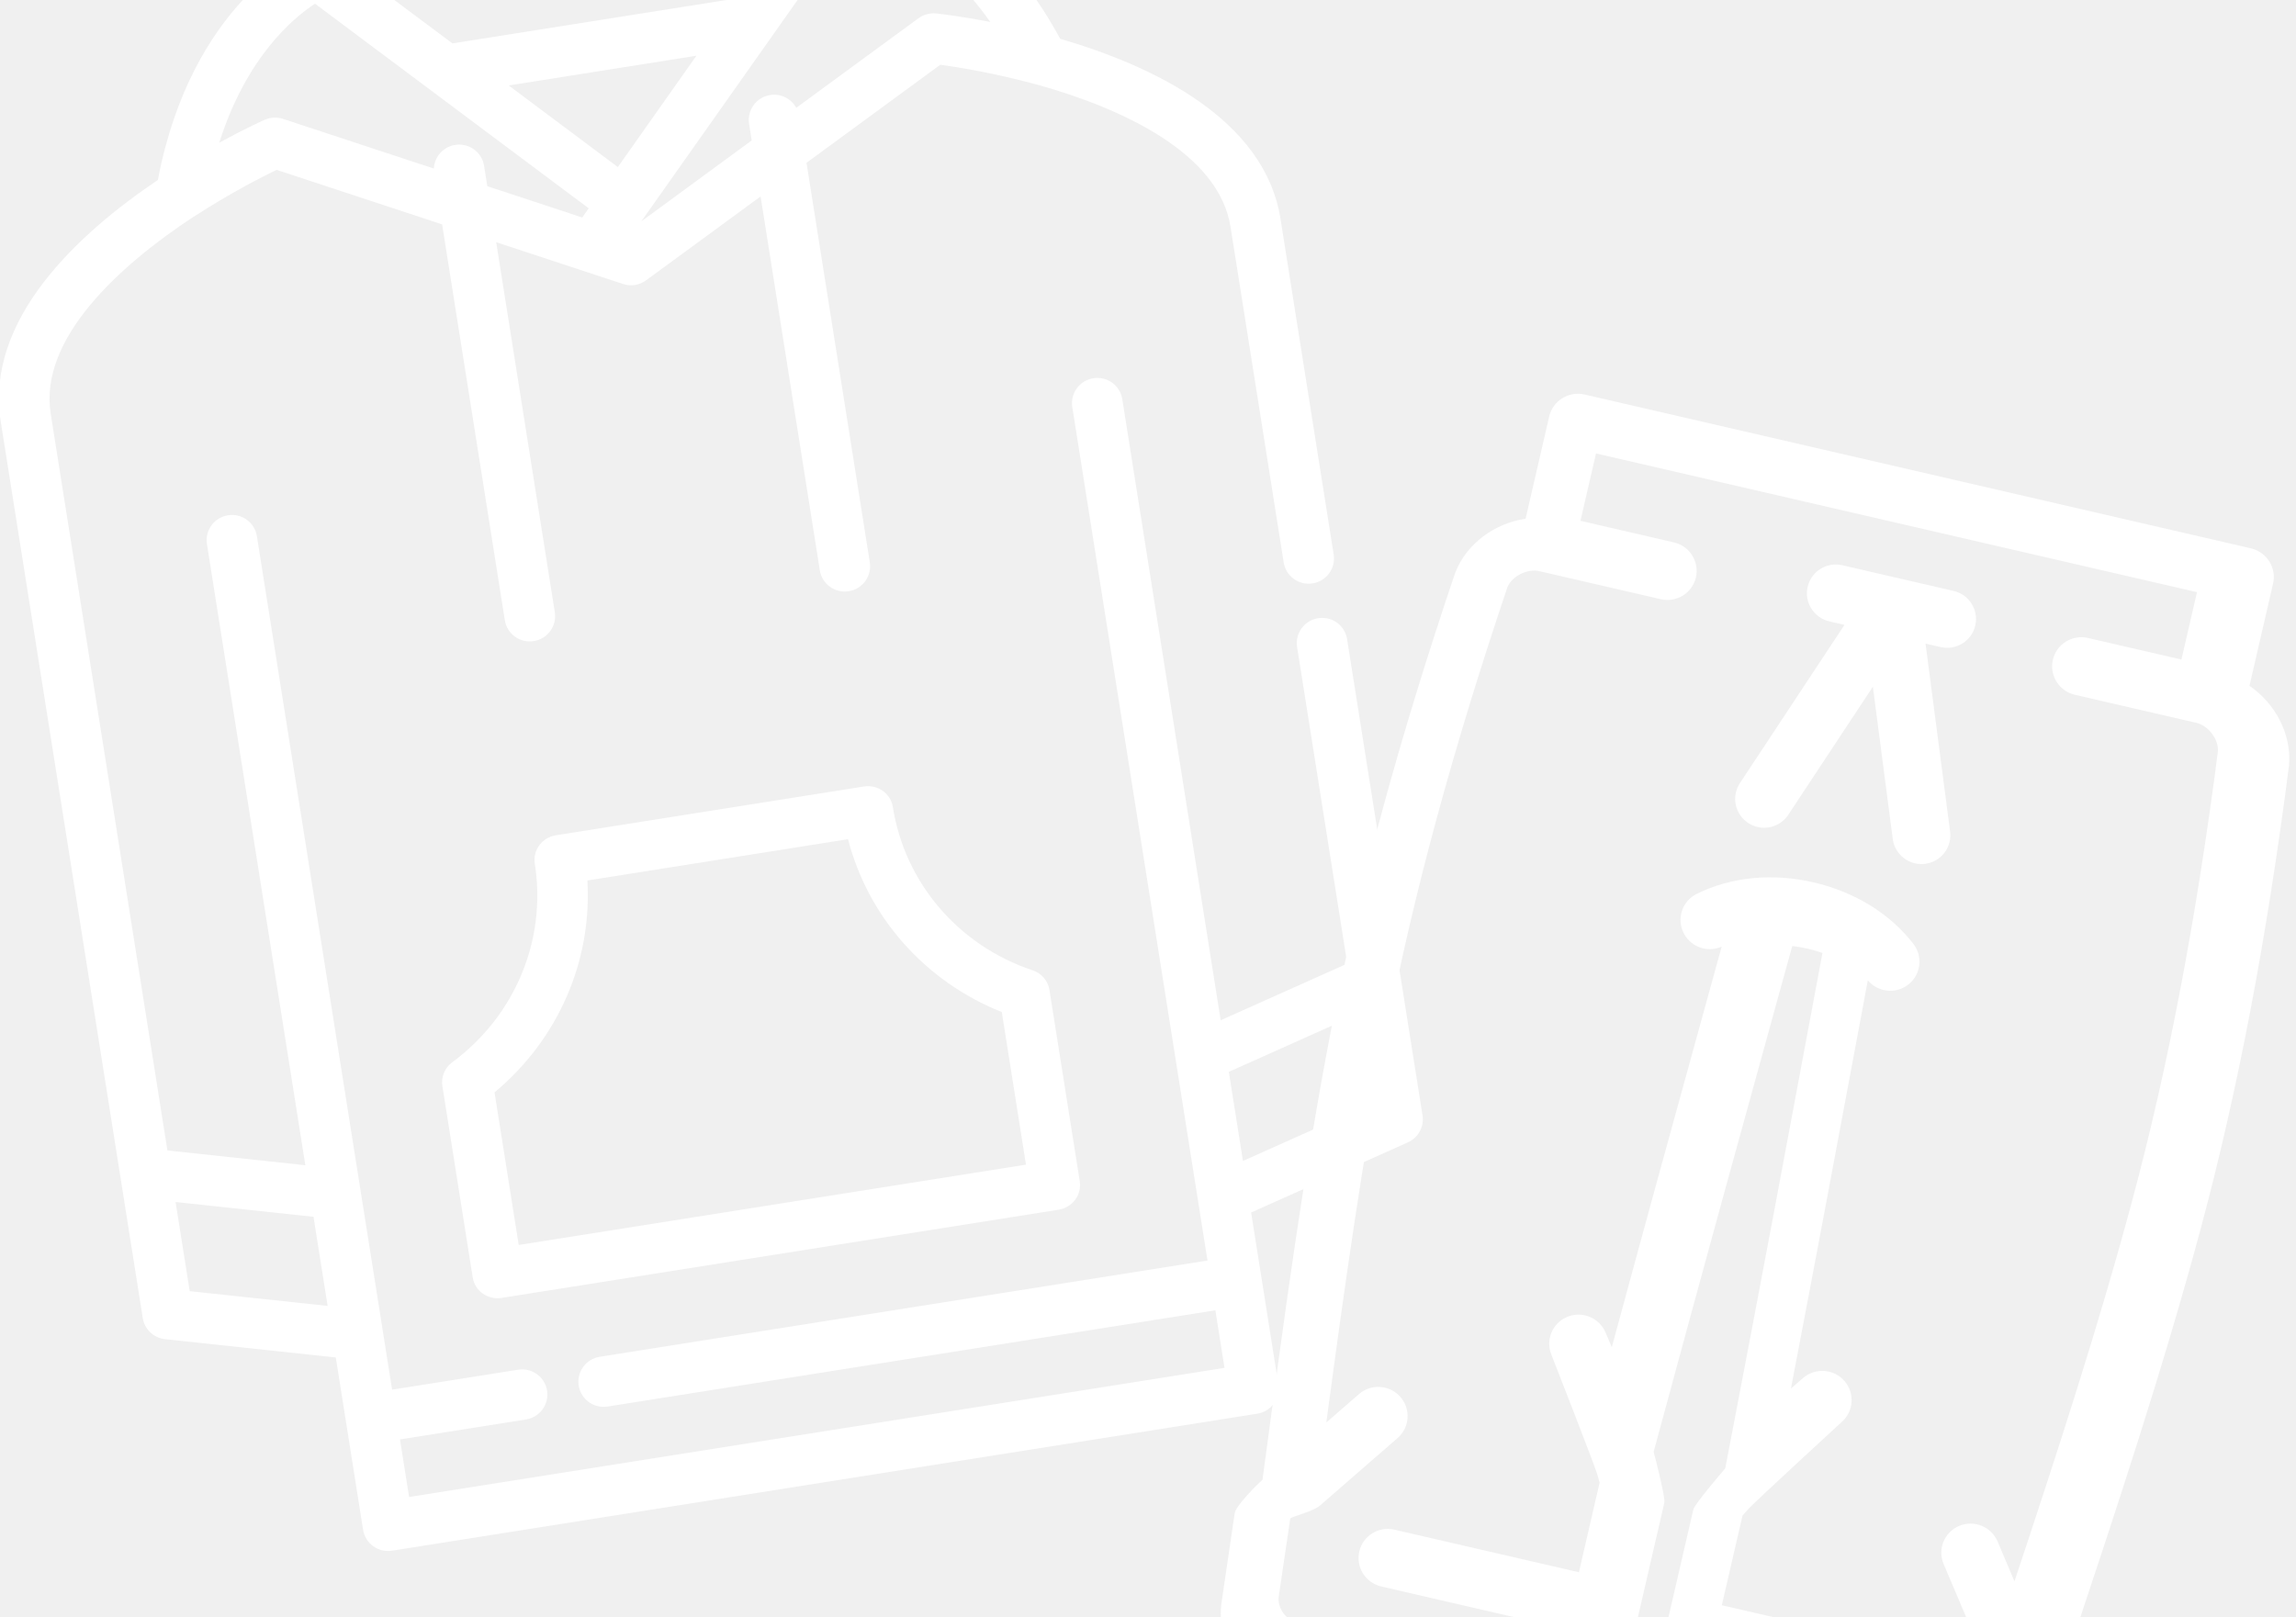
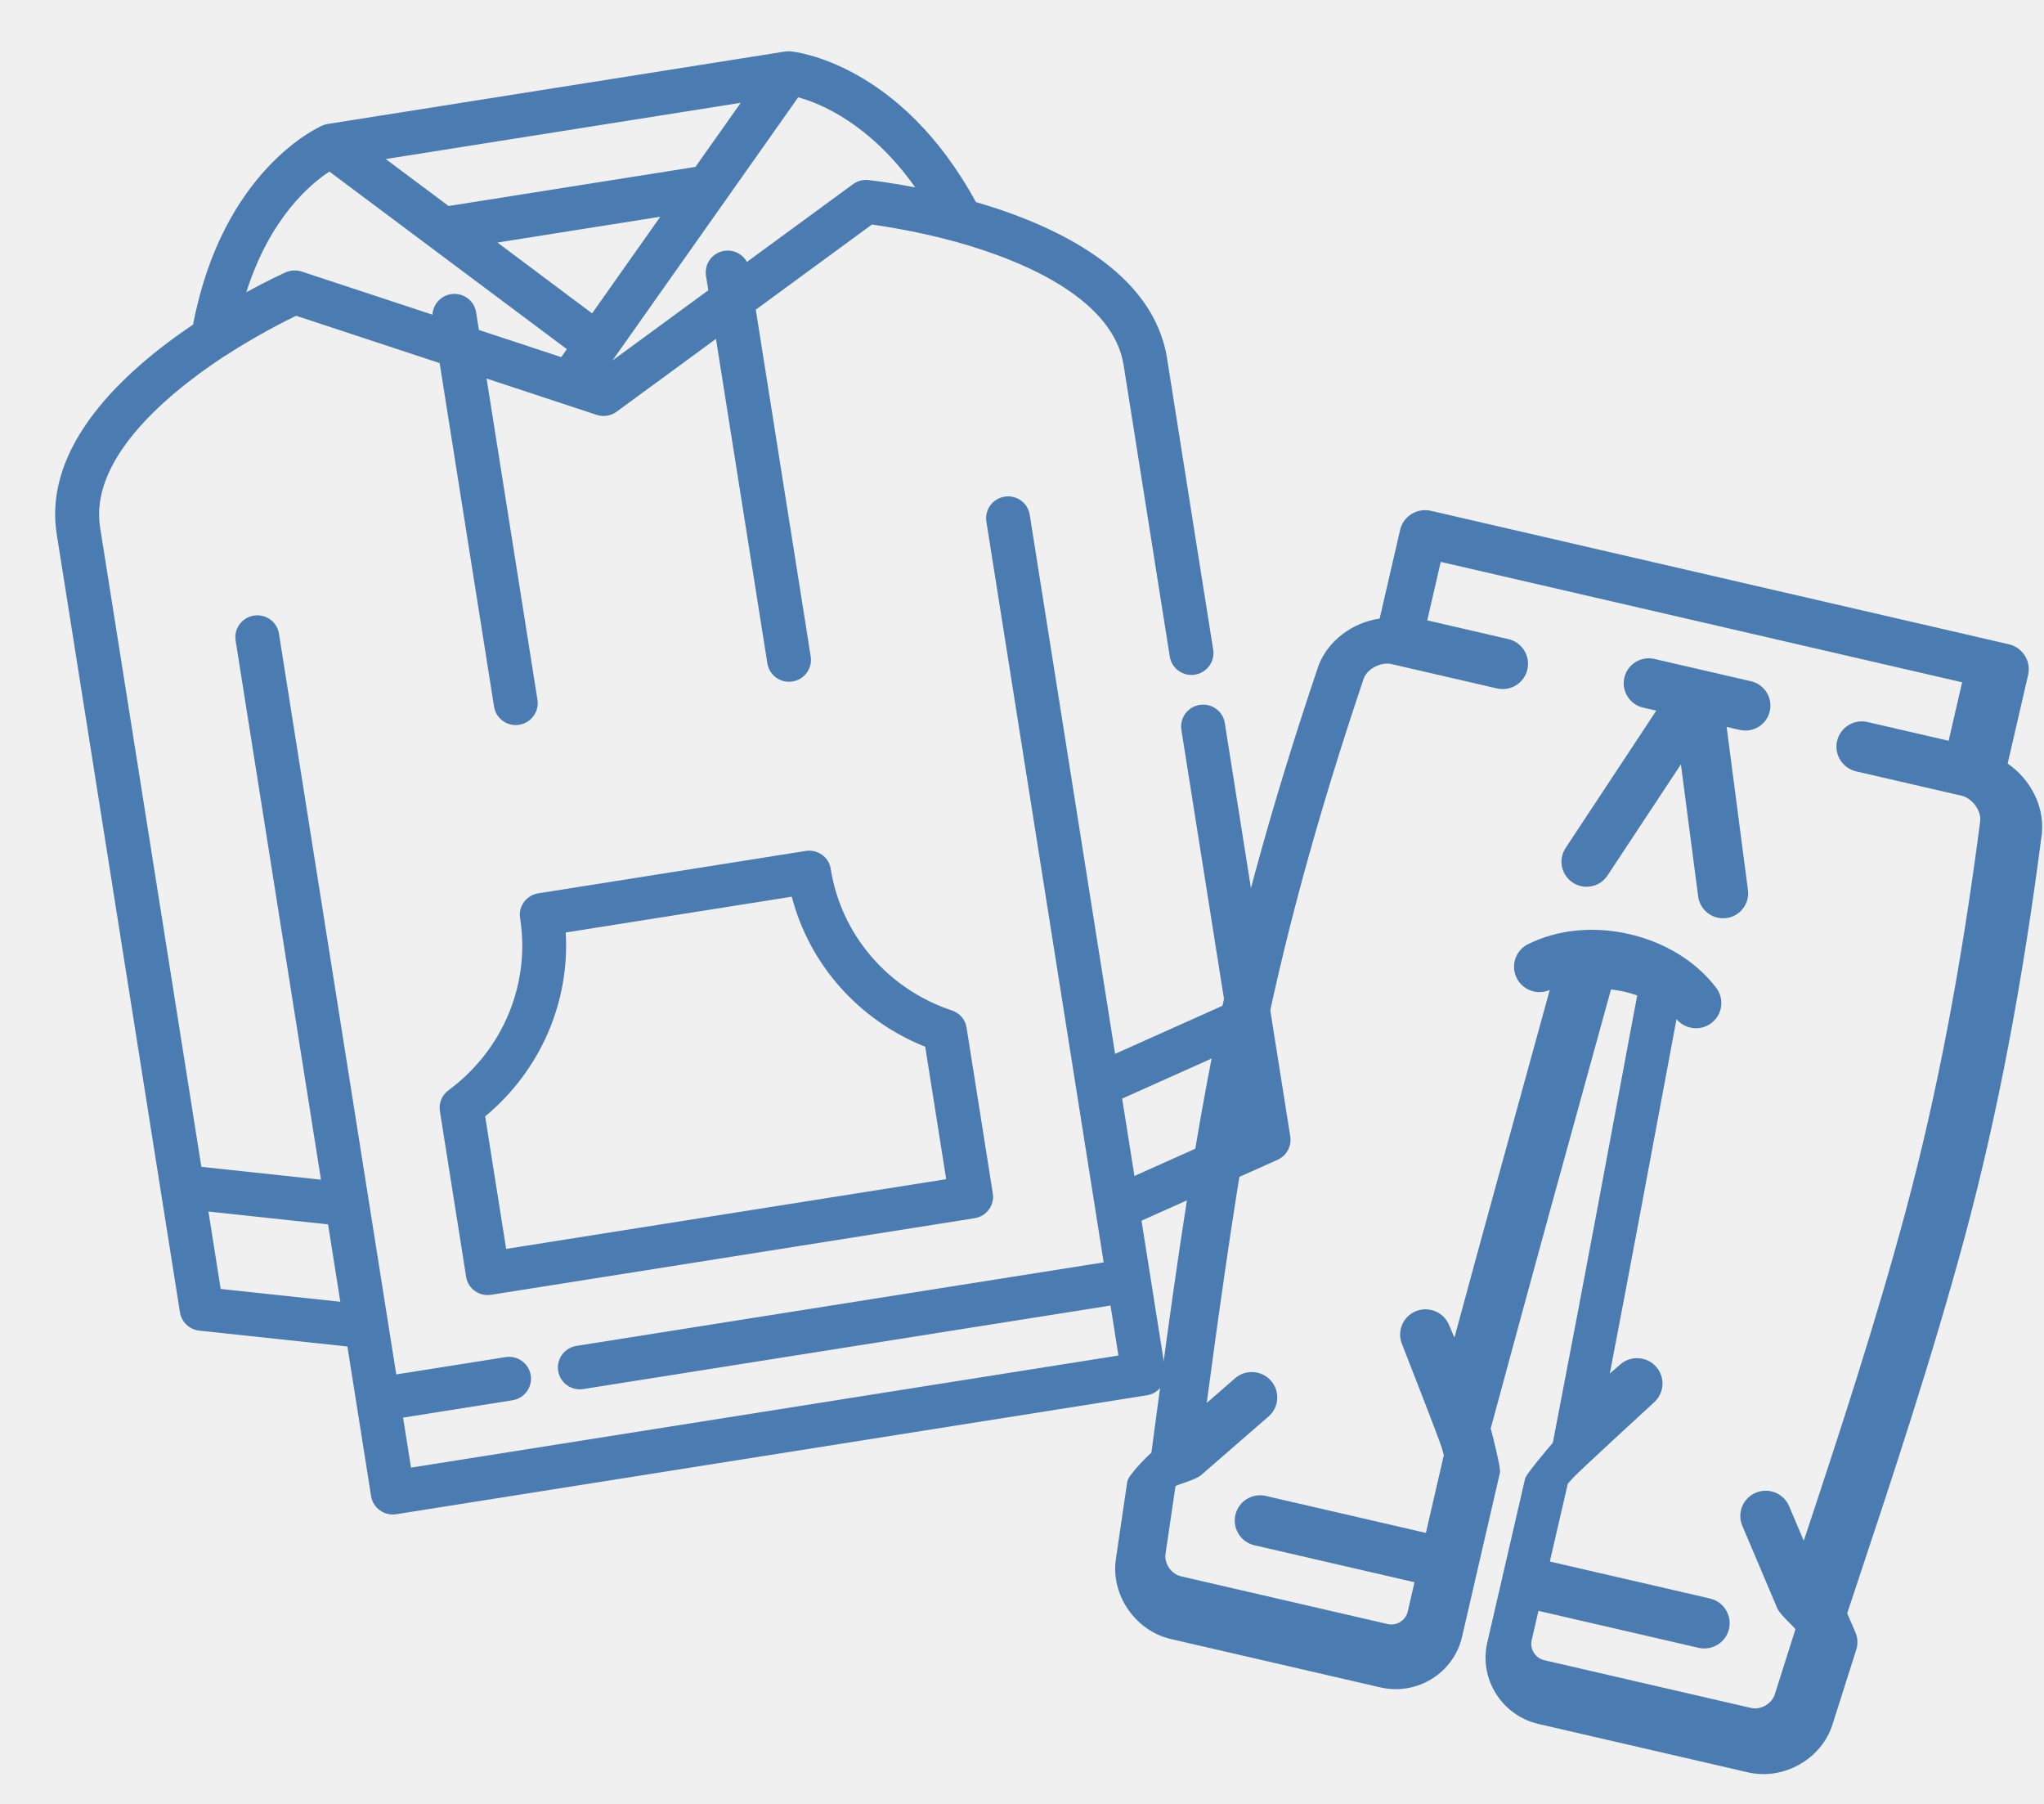
- <svg xmlns="http://www.w3.org/2000/svg" width="71px" height="50px" viewBox="0 0 71 50" version="1.1">
-   <g id="design" stroke="none" stroke-width="1" fill="none" fill-rule="evenodd">
-     <g id="catalogue-v2" transform="translate(-122, -1360)" fill="#FFFFFF">
-       <g id="title---sports-copy" transform="translate(0, 1360)">
-         <g id="Group-3" transform="translate(120, -6)">
-           <path d="M69.442,54.432 L69.388,54.999 C69.508,55.16 69.821,55.584 69.821,55.584 C69.951,55.76 70.013,55.977 69.995,56.194 L69.77,58.974 C69.666,60.265 68.521,61.315 67.218,61.315 L59.558,61.315 C58.215,61.315 57.123,60.232 57.123,58.902 L57.123,52.893 C57.123,52.741 57.691,51.634 57.787,51.459 C57.79,51.446 57.794,51.433 57.798,51.42 C57.677,48.175 57.578,45.647 57.479,43.255 C57.392,41.144 57.303,39.033 57.213,36.922 L57.141,35.227 C56.984,35.209 56.824,35.2 56.662,35.2 C56.501,35.2 56.341,35.209 56.183,35.227 L56.101,37.16 C56.015,39.192 55.928,41.223 55.845,43.255 C55.747,45.635 55.645,48.236 55.526,51.42 C55.53,51.433 55.534,51.446 55.537,51.458 C55.64,51.646 56.202,52.741 56.202,52.893 L56.202,58.902 C56.202,60.232 55.109,61.315 53.766,61.315 L46.107,61.315 C44.804,61.315 43.658,60.265 43.554,58.974 L43.329,56.194 C43.312,55.977 43.791,55.194 43.935,54.999 L43.882,54.437 C43.462,50.001 43.028,45.414 42.867,40.884 C42.711,36.48 42.894,31.728 43.427,26.356 C43.428,26.342 43.43,26.329 43.432,26.316 C43.569,25.367 44.281,24.552 45.175,24.206 L45.175,20.961 C45.175,20.459 45.586,20.052 46.092,20.052 L67.232,20.052 C67.738,20.052 68.149,20.459 68.149,20.961 L68.149,24.206 C69.043,24.552 69.755,25.367 69.892,26.316 C69.894,26.329 69.896,26.343 69.897,26.356 C70.43,31.727 70.613,36.479 70.457,40.884 C70.296,45.413 69.862,49.998 69.442,54.432 Z M67.719,55.97 C67.664,55.895 67.073,55.594 66.916,55.378 L65.044,52.8 C64.751,52.397 64.842,51.833 65.248,51.541 C65.653,51.25 66.22,51.341 66.513,51.744 L67.299,52.828 C67.68,48.781 68.053,44.624 68.197,40.536 C68.349,36.256 68.171,31.631 67.654,26.396 C67.592,26.031 67.186,25.69 66.808,25.69 L62.95,25.69 C62.45,25.69 62.044,25.287 62.044,24.789 C62.044,24.291 62.45,23.887 62.95,23.887 L65.916,23.887 L65.916,21.748 L46.843,21.748 L46.843,23.887 L49.809,23.887 C50.309,23.887 50.715,24.291 50.715,24.789 C50.715,25.287 50.309,25.69 49.809,25.69 L45.951,25.69 C45.573,25.69 45.166,26.031 45.104,26.395 C44.588,31.631 44.41,36.257 44.561,40.536 C44.706,44.624 45.079,48.781 45.459,52.827 L46.246,51.744 C46.539,51.34 47.106,51.25 47.511,51.541 C47.917,51.833 48.008,52.396 47.715,52.8 L45.843,55.378 C45.686,55.594 45.094,55.895 45.04,55.969 L45.235,58.393 C45.264,58.745 45.598,59.054 45.951,59.054 L53.518,59.054 C53.84,59.054 54.112,58.784 54.112,58.465 L54.112,57.387 L48.256,57.387 C47.756,57.387 47.35,56.984 47.35,56.486 C47.35,55.988 47.756,55.584 48.256,55.584 L54.112,55.584 L54.112,52.739 L53.985,52.508 C53.839,52.243 51.776,49.229 51.776,49.229 C51.483,48.826 51.575,48.262 51.98,47.971 C52.386,47.679 52.953,47.77 53.246,48.173 L53.537,48.575 C53.617,46.463 53.69,44.611 53.761,42.877 C53.844,40.862 53.929,38.847 54.014,36.832 L54.061,35.737 C53.898,35.859 53.708,35.918 53.518,35.918 C53.257,35.918 52.998,35.807 52.819,35.591 C52.5,35.207 52.554,34.639 52.94,34.322 C53.851,33.573 55.073,33.161 56.38,33.161 C57.686,33.161 58.908,33.573 59.819,34.322 C60.205,34.639 60.259,35.207 59.94,35.591 C59.63,35.964 59.083,36.024 58.698,35.737 L58.735,36.596 C58.823,38.689 58.912,40.783 58.998,42.877 C59.07,44.626 59.142,46.449 59.222,48.574 L59.513,48.173 C59.806,47.77 60.373,47.679 60.779,47.97 C61.184,48.262 61.276,48.826 60.983,49.229 C60.983,49.229 58.933,52.22 58.794,52.472 L58.647,52.738 L58.647,55.584 L64.503,55.584 C65.003,55.584 65.409,55.988 65.409,56.486 C65.409,56.984 65.003,57.387 64.503,57.387 L58.647,57.387 L58.647,58.465 C58.647,58.784 58.918,59.054 59.24,59.054 L66.808,59.054 C67.161,59.054 67.495,58.745 67.523,58.393 L67.719,55.97 Z M60.143,30.681 C60.315,31.142 60.079,31.655 59.616,31.826 C59.514,31.864 59.408,31.882 59.305,31.882 C58.942,31.882 58.6,31.66 58.466,31.302 L56.808,26.853 L55.149,31.302 C55.015,31.66 54.674,31.882 54.311,31.882 C54.207,31.882 54.102,31.864 54,31.826 C53.537,31.655 53.3,31.142 53.473,30.681 L55.522,25.186 L55.042,25.186 C54.548,25.186 54.148,24.787 54.148,24.295 C54.148,23.803 54.548,23.404 55.042,23.404 L58.574,23.404 C59.067,23.404 59.468,23.803 59.468,24.295 C59.468,24.787 59.067,25.186 58.574,25.186 L58.094,25.186 L60.143,30.681 Z" id="009-sweat-pants" transform="translate(56.66196, 40.68356) rotate(13) translate(-56.66196, -40.68356) " />
-           <path d="M42.897,28.14 C43.329,28.14 43.679,28.488 43.679,28.918 L43.679,43.835 C43.679,44.186 43.442,44.494 43.102,44.586 L37.974,45.971 L37.974,51.367 C37.974,51.797 37.623,52.146 37.191,52.146 L10.098,52.146 C9.666,52.146 9.316,51.797 9.316,51.367 L9.316,45.971 L4.188,44.586 C3.847,44.494 3.611,44.186 3.611,43.835 L3.611,15.76 C3.611,12.577 6.87,10.4 9.578,9.141 C11.477,3.871 15.089,2.894 15.245,2.855 C15.26,2.851 15.275,2.849 15.29,2.846 C15.304,2.844 15.319,2.84 15.334,2.838 C15.361,2.835 15.387,2.833 15.414,2.832 C15.422,2.832 15.43,2.83 15.439,2.83 L31.942,2.83 C31.952,2.83 31.961,2.832 31.97,2.833 C31.996,2.833 32.021,2.835 32.047,2.838 C32.061,2.84 32.076,2.844 32.091,2.846 C32.106,2.849 32.121,2.851 32.136,2.855 C32.293,2.894 35.929,3.876 37.822,9.193 C40.507,10.46 43.679,12.62 43.679,15.76 L43.679,26.271 C43.679,26.701 43.329,27.05 42.897,27.05 C42.464,27.05 42.114,26.701 42.114,26.271 L42.114,15.76 C42.114,13.456 39.398,11.628 36.907,10.485 C36.893,10.48 36.881,10.476 36.868,10.47 C35.637,9.914 34.535,9.556 34.034,9.405 L29.473,11.753 L29.473,24.267 C29.473,24.697 29.122,25.045 28.69,25.045 C28.258,25.045 27.908,24.697 27.908,24.267 L27.908,12.559 L24.004,14.568 C23.779,14.685 23.511,14.685 23.285,14.568 L19.611,12.677 L19.611,24.267 C19.611,24.697 19.26,25.045 18.828,25.045 C18.396,25.045 18.046,24.697 18.046,24.267 L18.046,11.871 L13.255,9.405 C12.769,9.552 11.715,9.894 10.526,10.424 C10.513,10.429 10.499,10.433 10.486,10.438 C7.967,11.578 5.175,13.424 5.175,15.76 L5.175,38.833 L9.316,39.952 L9.316,20.5 C9.316,20.07 9.666,19.722 10.098,19.722 C10.53,19.722 10.88,20.07 10.88,20.5 L10.88,47.227 L14.826,47.227 C15.258,47.227 15.608,47.576 15.608,48.006 C15.608,48.436 15.258,48.785 14.826,48.785 L10.88,48.785 L10.88,50.588 L36.409,50.588 L36.409,48.785 L17.381,48.785 C16.949,48.785 16.599,48.436 16.599,48.006 C16.599,47.576 16.949,47.227 17.381,47.227 L36.409,47.227 L36.409,20.5 C36.409,20.07 36.759,19.722 37.191,19.722 C37.623,19.722 37.974,20.07 37.974,20.5 L37.974,39.951 L42.114,38.833 L42.114,28.918 C42.114,28.488 42.465,28.14 42.897,28.14 Z M28.993,31.85 C28.993,34.231 30.328,36.402 32.476,37.517 C32.731,37.65 32.891,37.91 32.891,38.195 L32.891,44.187 C32.891,44.611 32.542,44.954 32.11,44.954 L14.666,44.954 C14.234,44.954 13.885,44.611 13.885,44.187 L13.885,38.194 C13.885,37.91 14.045,37.65 14.301,37.517 C16.448,36.402 17.783,34.231 17.783,31.85 C17.783,31.427 18.133,31.084 18.564,31.084 L28.212,31.084 C28.643,31.084 28.993,31.427 28.993,31.85 Z M23.69,10.971 L26.629,7.95 L20.752,7.95 L23.69,10.971 Z M32.149,4.516 L30.809,5.893 L24.253,12.632 L24.143,12.744 L27.908,10.805 L27.908,10.286 C27.908,9.856 28.258,9.507 28.69,9.507 C29.03,9.507 29.318,9.723 29.426,10.024 L33.593,7.879 C33.723,7.811 33.868,7.783 34.013,7.794 C34.061,7.797 34.109,7.805 34.156,7.818 C34.159,7.819 34.166,7.821 34.174,7.823 C34.314,7.861 34.922,8.032 35.768,8.339 C34.523,5.831 32.892,4.85 32.149,4.516 Z M30.095,4.388 L17.285,4.388 L19.236,6.393 L28.144,6.393 L30.095,4.388 Z M15.231,4.515 C14.49,4.848 12.876,5.816 11.634,8.299 C12.464,8.001 13.042,7.843 13.134,7.818 C13.164,7.81 13.194,7.804 13.224,7.8 C13.232,7.799 13.24,7.798 13.249,7.797 C13.273,7.795 13.299,7.793 13.324,7.792 C13.328,7.792 13.333,7.791 13.337,7.791 C13.339,7.791 13.341,7.792 13.343,7.792 C13.37,7.792 13.398,7.794 13.426,7.796 C13.432,7.797 13.438,7.799 13.445,7.8 C13.466,7.803 13.488,7.806 13.509,7.811 C13.518,7.813 13.527,7.816 13.536,7.818 C13.556,7.823 13.575,7.829 13.594,7.835 C13.602,7.838 13.611,7.841 13.619,7.844 C13.645,7.854 13.671,7.866 13.696,7.879 L18.063,10.126 C18.136,9.773 18.451,9.507 18.828,9.507 C19.261,9.507 19.611,9.856 19.611,10.286 L19.611,10.924 L22.359,12.339 L22.422,12.273 L22.601,12.09 L15.231,4.515 Z M9.316,44.357 L9.316,41.566 L5.175,40.447 L5.175,43.239 L9.316,44.357 Z M42.114,43.239 L42.114,40.447 L37.974,41.566 L37.974,44.357 L42.114,43.239 Z M31.329,43.42 L31.329,43.42 L31.329,38.641 C29.136,37.337 27.712,35.107 27.468,32.617 L19.308,32.617 C19.064,35.107 17.64,37.337 15.447,38.641 L15.447,43.42 L31.329,43.42 Z" id="Fill-1" transform="translate(23.64488, 27.48801) rotate(-9) translate(-23.64488, -27.48801) " />
-         </g>
-       </g>
+ <svg xmlns="http://www.w3.org/2000/svg" width="34px" height="30px" viewBox="0 0 34 30" version="1.1">
+   <g id="Page-1" stroke="none" stroke-width="1" fill="none" fill-rule="evenodd">
+     <g id="title-attire-accessories" fill="#4A7CB2" fill-rule="nonzero">
+       <path d="M32.406,25.402 L32.381,25.666 C32.437,25.741 32.583,25.939 32.583,25.939 C32.644,26.021 32.673,26.122 32.664,26.224 L32.559,27.521 C32.511,28.124 31.976,28.614 31.368,28.614 L27.794,28.614 C27.167,28.614 26.657,28.108 26.657,27.487 L26.657,24.684 C26.657,24.612 26.922,24.096 26.967,24.014 C26.969,24.008 26.971,24.002 26.972,23.996 C26.916,22.482 26.87,21.302 26.824,20.186 C26.783,19.201 26.741,18.215 26.699,17.23 L26.666,16.439 C26.592,16.431 26.518,16.427 26.442,16.427 C26.367,16.427 26.292,16.431 26.219,16.439 L26.181,17.341 C26.14,18.289 26.1,19.237 26.061,20.186 C26.015,21.296 25.968,22.51 25.912,23.996 C25.914,24.002 25.916,24.008 25.917,24.014 C25.965,24.101 26.227,24.612 26.227,24.684 L26.227,27.487 C26.227,28.108 25.717,28.613 25.091,28.613 L21.517,28.613 C20.908,28.613 20.374,28.124 20.325,27.521 L20.22,26.224 C20.212,26.122 20.436,25.757 20.503,25.666 L20.478,25.404 C20.282,23.334 20.08,21.193 20.005,19.079 C19.932,17.024 20.017,14.806 20.266,12.299 C20.267,12.293 20.267,12.287 20.268,12.281 C20.332,11.838 20.664,11.458 21.082,11.296 L21.082,9.782 C21.082,9.548 21.273,9.358 21.51,9.358 L31.375,9.358 C31.611,9.358 31.803,9.548 31.803,9.782 L31.803,11.296 C32.22,11.458 32.553,11.838 32.616,12.281 C32.617,12.287 32.618,12.293 32.619,12.299 C32.867,14.806 32.953,17.024 32.88,19.079 C32.805,21.193 32.602,23.332 32.406,25.402 Z M31.602,26.119 C31.577,26.084 31.301,25.944 31.227,25.843 L30.354,24.64 C30.217,24.452 30.26,24.189 30.449,24.053 C30.638,23.917 30.903,23.959 31.039,24.147 L31.406,24.653 C31.584,22.765 31.758,20.824 31.825,18.917 C31.896,16.92 31.813,14.761 31.572,12.318 C31.543,12.148 31.353,11.989 31.177,11.989 L29.377,11.989 C29.143,11.989 28.954,11.8 28.954,11.568 C28.954,11.336 29.143,11.147 29.377,11.147 L30.761,11.147 L30.761,10.149 L21.86,10.149 L21.86,11.147 L23.244,11.147 C23.478,11.147 23.667,11.336 23.667,11.568 C23.667,11.8 23.478,11.989 23.244,11.989 L21.444,11.989 C21.267,11.989 21.078,12.148 21.049,12.318 C20.808,14.761 20.725,16.92 20.795,18.917 C20.863,20.824 21.037,22.764 21.214,24.653 L21.581,24.147 C21.718,23.959 21.983,23.917 22.172,24.053 C22.361,24.189 22.404,24.452 22.267,24.64 L21.393,25.843 C21.32,25.944 21.044,26.084 21.019,26.119 L21.11,27.25 C21.123,27.414 21.279,27.559 21.444,27.559 L24.975,27.559 C25.126,27.559 25.252,27.433 25.252,27.283 L25.252,26.781 L22.519,26.781 C22.286,26.781 22.097,26.592 22.097,26.36 C22.097,26.128 22.286,25.939 22.519,25.939 L25.252,25.939 L25.252,24.611 L25.193,24.504 C25.125,24.38 24.162,22.974 24.162,22.974 C24.025,22.785 24.068,22.522 24.257,22.386 C24.447,22.25 24.711,22.293 24.848,22.481 L24.984,22.668 C25.021,21.683 25.055,20.818 25.089,20.009 C25.127,19.069 25.167,18.129 25.207,17.188 L25.228,16.677 C25.153,16.734 25.064,16.762 24.975,16.762 C24.853,16.762 24.732,16.71 24.649,16.609 C24.5,16.43 24.525,16.165 24.705,16.017 C25.131,15.667 25.701,15.475 26.311,15.475 C26.92,15.475 27.49,15.667 27.915,16.017 C28.095,16.165 28.121,16.43 27.972,16.609 C27.827,16.783 27.572,16.811 27.392,16.677 L27.409,17.078 C27.451,18.055 27.492,19.032 27.532,20.009 C27.566,20.825 27.599,21.676 27.637,22.668 L27.773,22.481 C27.91,22.293 28.174,22.25 28.363,22.386 C28.553,22.522 28.595,22.785 28.459,22.974 C28.459,22.974 27.502,24.369 27.437,24.487 L27.368,24.611 L27.368,25.939 L30.101,25.939 C30.335,25.939 30.524,26.128 30.524,26.36 C30.524,26.592 30.335,26.781 30.101,26.781 L27.368,26.781 L27.368,27.283 C27.368,27.433 27.495,27.559 27.646,27.559 L31.177,27.559 C31.342,27.559 31.498,27.414 31.511,27.25 L31.602,26.119 Z M28.067,14.318 C28.147,14.533 28.037,14.772 27.821,14.852 C27.773,14.87 27.724,14.878 27.676,14.878 C27.506,14.878 27.347,14.775 27.284,14.607 L26.51,12.531 L25.736,14.607 C25.674,14.775 25.514,14.878 25.345,14.878 C25.297,14.878 25.248,14.87 25.2,14.852 C24.984,14.772 24.874,14.533 24.954,14.318 L25.91,11.753 L25.686,11.753 C25.456,11.753 25.269,11.567 25.269,11.338 C25.269,11.108 25.456,10.922 25.686,10.922 L27.334,10.922 C27.565,10.922 27.752,11.108 27.752,11.338 C27.752,11.567 27.565,11.753 27.334,11.753 L27.111,11.753 L28.067,14.318 Z" id="009-sweat-pants" transform="translate(26.44225, 18.98566) rotate(13) translate(-26.44225, -18.98566) " />
+       <path d="M20.018,13.132 C20.22,13.132 20.384,13.294 20.384,13.495 L20.384,20.456 C20.384,20.62 20.273,20.764 20.114,20.807 L17.721,21.453 L17.721,23.971 C17.721,24.172 17.558,24.335 17.356,24.335 L4.712,24.335 C4.511,24.335 4.347,24.172 4.347,23.971 L4.347,21.453 L1.954,20.807 C1.795,20.764 1.685,20.62 1.685,20.456 L1.685,7.355 C1.685,5.869 3.206,4.853 4.47,4.266 C5.356,1.806 7.042,1.351 7.114,1.332 C7.121,1.33 7.128,1.33 7.135,1.328 C7.142,1.327 7.149,1.325 7.156,1.324 C7.168,1.323 7.181,1.322 7.193,1.322 C7.197,1.322 7.201,1.321 7.205,1.321 L14.906,1.321 C14.911,1.321 14.915,1.322 14.919,1.322 C14.931,1.322 14.943,1.323 14.955,1.325 C14.962,1.325 14.969,1.327 14.976,1.328 C14.983,1.33 14.99,1.33 14.997,1.332 C15.07,1.351 16.767,1.809 17.65,4.29 C18.903,4.881 20.384,5.889 20.384,7.355 L20.384,12.26 C20.384,12.461 20.22,12.623 20.018,12.623 C19.817,12.623 19.653,12.461 19.653,12.26 L19.653,7.355 C19.653,6.279 18.386,5.426 17.223,4.893 C17.217,4.891 17.211,4.889 17.205,4.886 C16.63,4.626 16.116,4.46 15.883,4.389 L13.754,5.485 L13.754,11.325 C13.754,11.525 13.59,11.688 13.389,11.688 C13.187,11.688 13.024,11.525 13.024,11.325 L13.024,5.861 L11.202,6.799 C11.097,6.853 10.972,6.853 10.866,6.799 L9.152,5.916 L9.152,11.325 C9.152,11.525 8.988,11.688 8.786,11.688 C8.585,11.688 8.421,11.525 8.421,11.325 L8.421,5.54 L6.186,4.389 C5.959,4.458 5.467,4.617 4.912,4.864 C4.906,4.867 4.899,4.869 4.893,4.871 C3.718,5.403 2.415,6.264 2.415,7.355 L2.415,18.122 L4.347,18.644 L4.347,9.567 C4.347,9.366 4.511,9.204 4.712,9.204 C4.914,9.204 5.077,9.366 5.077,9.567 L5.077,22.039 L6.919,22.039 C7.12,22.039 7.284,22.202 7.284,22.403 C7.284,22.604 7.12,22.766 6.919,22.766 L5.077,22.766 L5.077,23.608 L16.991,23.608 L16.991,22.766 L8.111,22.766 C7.91,22.766 7.746,22.604 7.746,22.403 C7.746,22.202 7.91,22.039 8.111,22.039 L16.991,22.039 L16.991,9.567 C16.991,9.366 17.154,9.204 17.356,9.204 C17.558,9.204 17.721,9.366 17.721,9.567 L17.721,18.644 L19.653,18.122 L19.653,13.495 C19.653,13.294 19.817,13.132 20.018,13.132 Z M13.53,14.864 C13.53,15.974 14.153,16.988 15.155,17.508 C15.275,17.57 15.349,17.692 15.349,17.824 L15.349,20.62 C15.349,20.818 15.186,20.978 14.985,20.978 L6.844,20.978 C6.643,20.978 6.479,20.818 6.479,20.62 L6.479,17.824 C6.479,17.692 6.554,17.57 6.674,17.508 C7.676,16.988 8.299,15.974 8.299,14.864 C8.299,14.666 8.462,14.506 8.663,14.506 L13.166,14.506 C13.367,14.506 13.53,14.666 13.53,14.864 Z M11.055,5.12 L12.427,3.71 L9.684,3.71 L11.055,5.12 Z M15.003,2.107 L14.378,2.75 L11.318,5.895 L11.267,5.947 L13.024,5.043 L13.024,4.8 C13.024,4.599 13.187,4.437 13.389,4.437 C13.547,4.437 13.682,4.537 13.732,4.678 L15.677,3.677 C15.737,3.645 15.805,3.632 15.873,3.637 C15.895,3.639 15.917,3.642 15.939,3.648 C15.941,3.649 15.944,3.65 15.948,3.651 C16.013,3.669 16.297,3.748 16.692,3.892 C16.111,2.721 15.35,2.264 15.003,2.107 Z M14.045,2.048 L8.066,2.048 L8.977,2.983 L13.134,2.983 L14.045,2.048 Z M7.108,2.107 C6.762,2.262 6.009,2.714 5.429,3.873 C5.816,3.734 6.086,3.66 6.129,3.648 C6.143,3.645 6.157,3.642 6.171,3.64 C6.175,3.64 6.179,3.639 6.183,3.639 C6.194,3.637 6.206,3.637 6.218,3.636 C6.22,3.636 6.222,3.636 6.224,3.636 C6.225,3.636 6.226,3.636 6.227,3.636 C6.24,3.636 6.253,3.637 6.265,3.638 C6.268,3.639 6.271,3.639 6.274,3.64 C6.284,3.641 6.294,3.643 6.304,3.645 C6.309,3.646 6.313,3.647 6.317,3.648 C6.326,3.651 6.335,3.654 6.344,3.657 C6.348,3.658 6.352,3.659 6.355,3.661 C6.368,3.665 6.38,3.671 6.392,3.677 L8.429,4.726 C8.464,4.561 8.611,4.437 8.786,4.437 C8.988,4.437 9.152,4.599 9.152,4.8 L9.152,5.098 L10.434,5.758 L10.464,5.728 L10.547,5.642 L7.108,2.107 Z M4.347,20.7 L4.347,19.397 L2.415,18.875 L2.415,20.178 L4.347,20.7 Z M19.653,20.178 L19.653,18.875 L17.721,19.397 L17.721,20.7 L19.653,20.178 Z M14.62,20.263 L14.62,20.263 L14.62,18.033 C13.597,17.424 12.932,16.383 12.818,15.221 L9.011,15.221 C8.897,16.383 8.232,17.424 7.209,18.032 L7.209,20.263 L14.62,20.263 Z" id="Fill-1" transform="translate(11.03428, 12.82774) rotate(-9) translate(-11.03428, -12.82774) " />
    </g>
  </g>
</svg>
